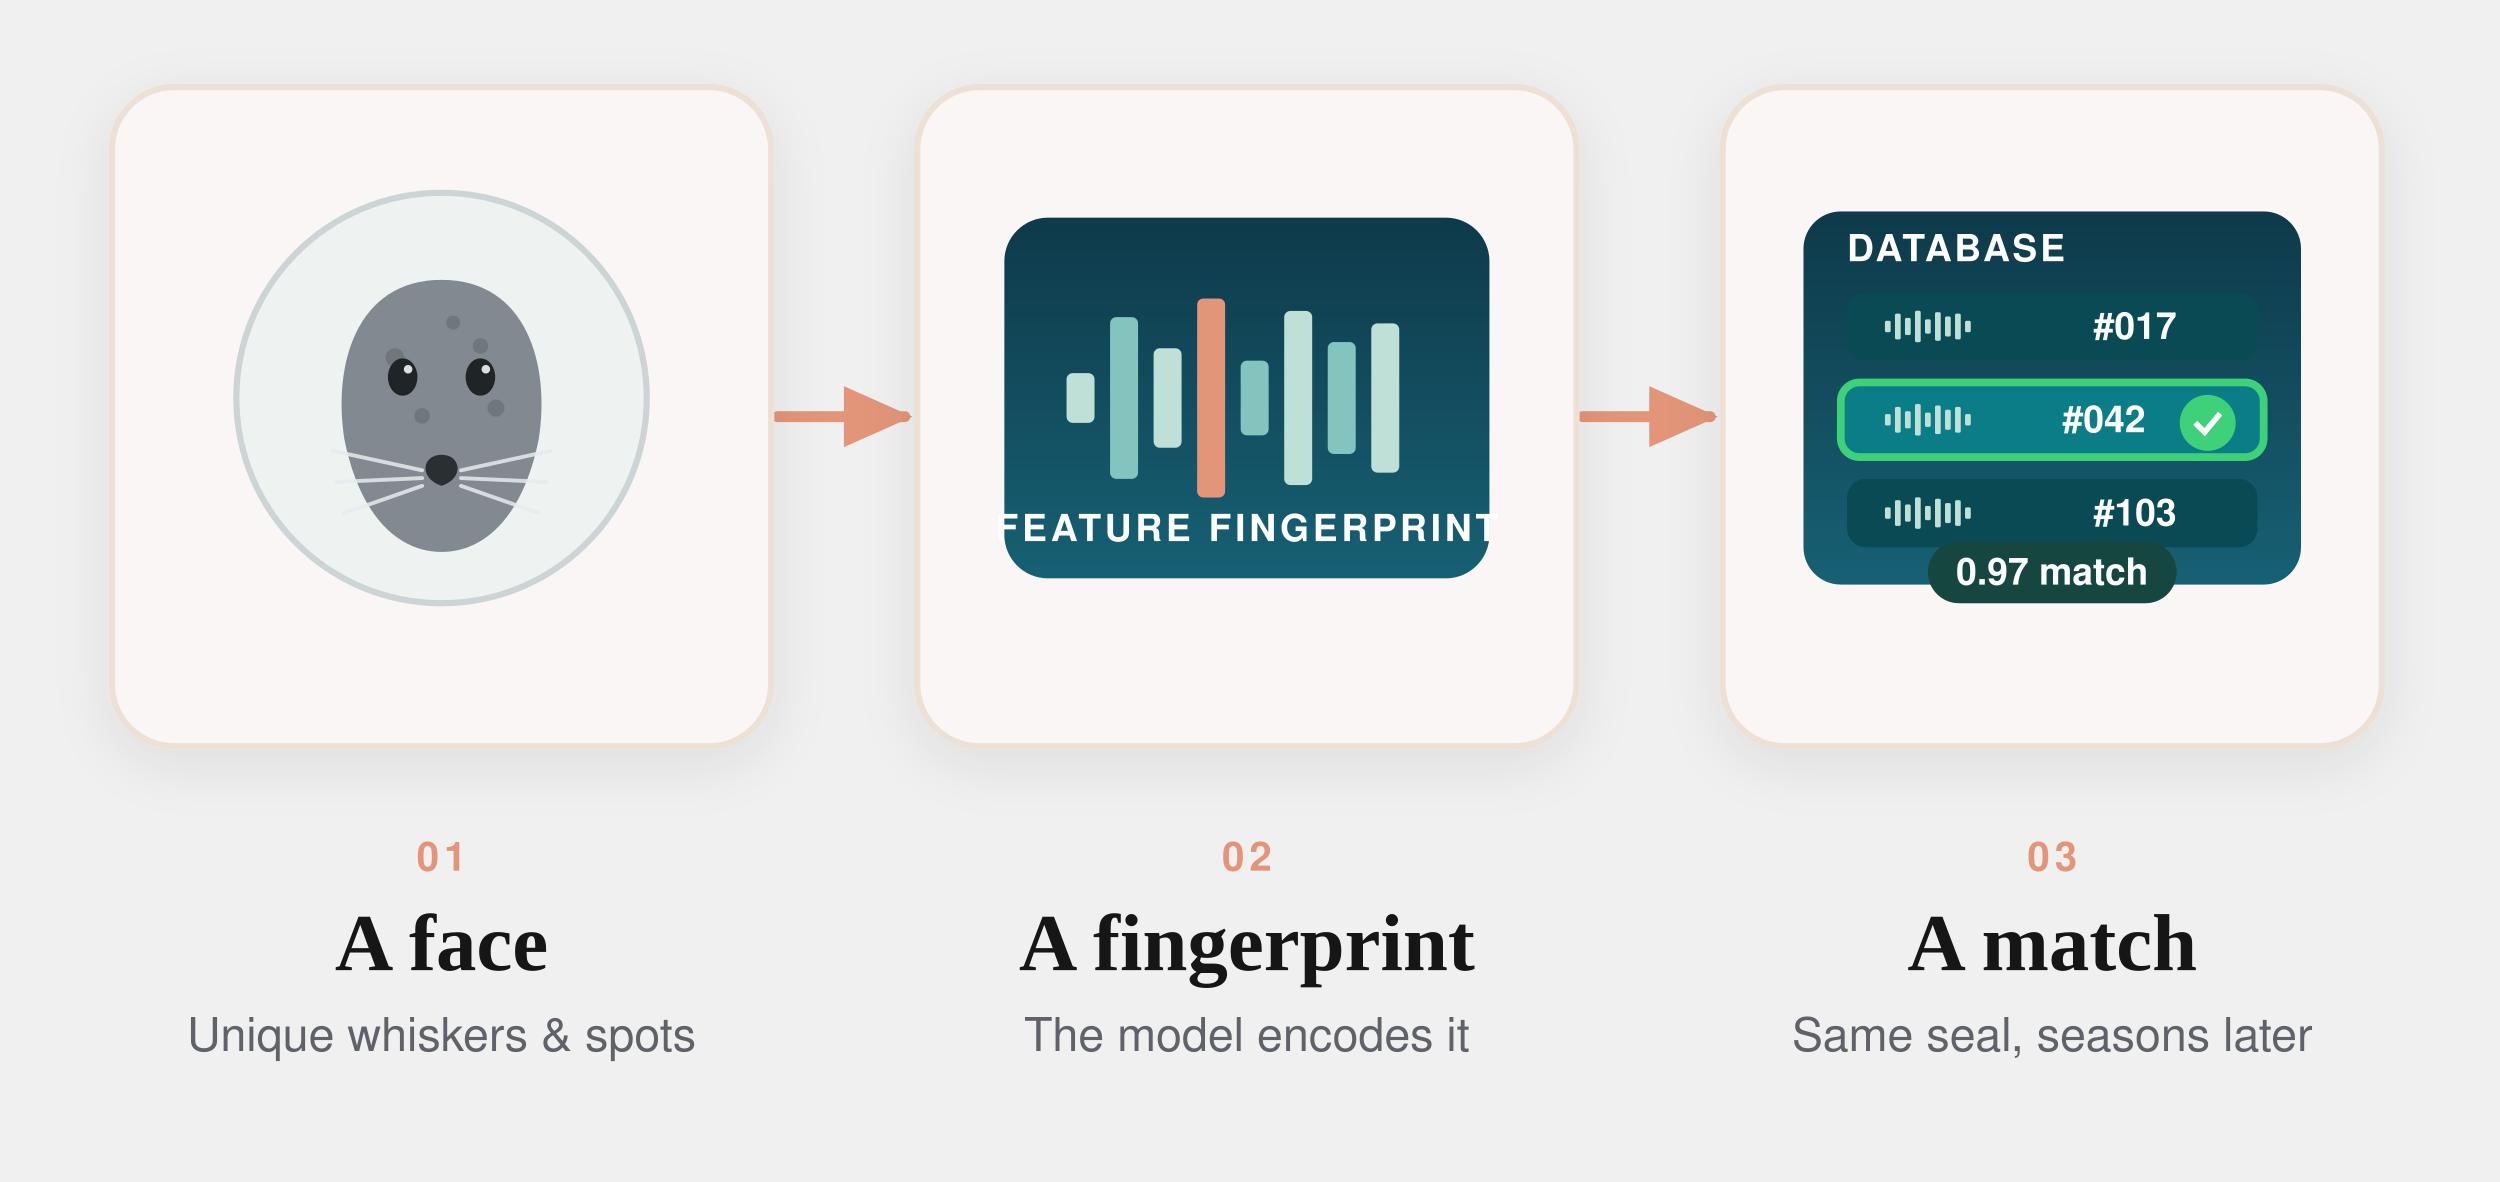
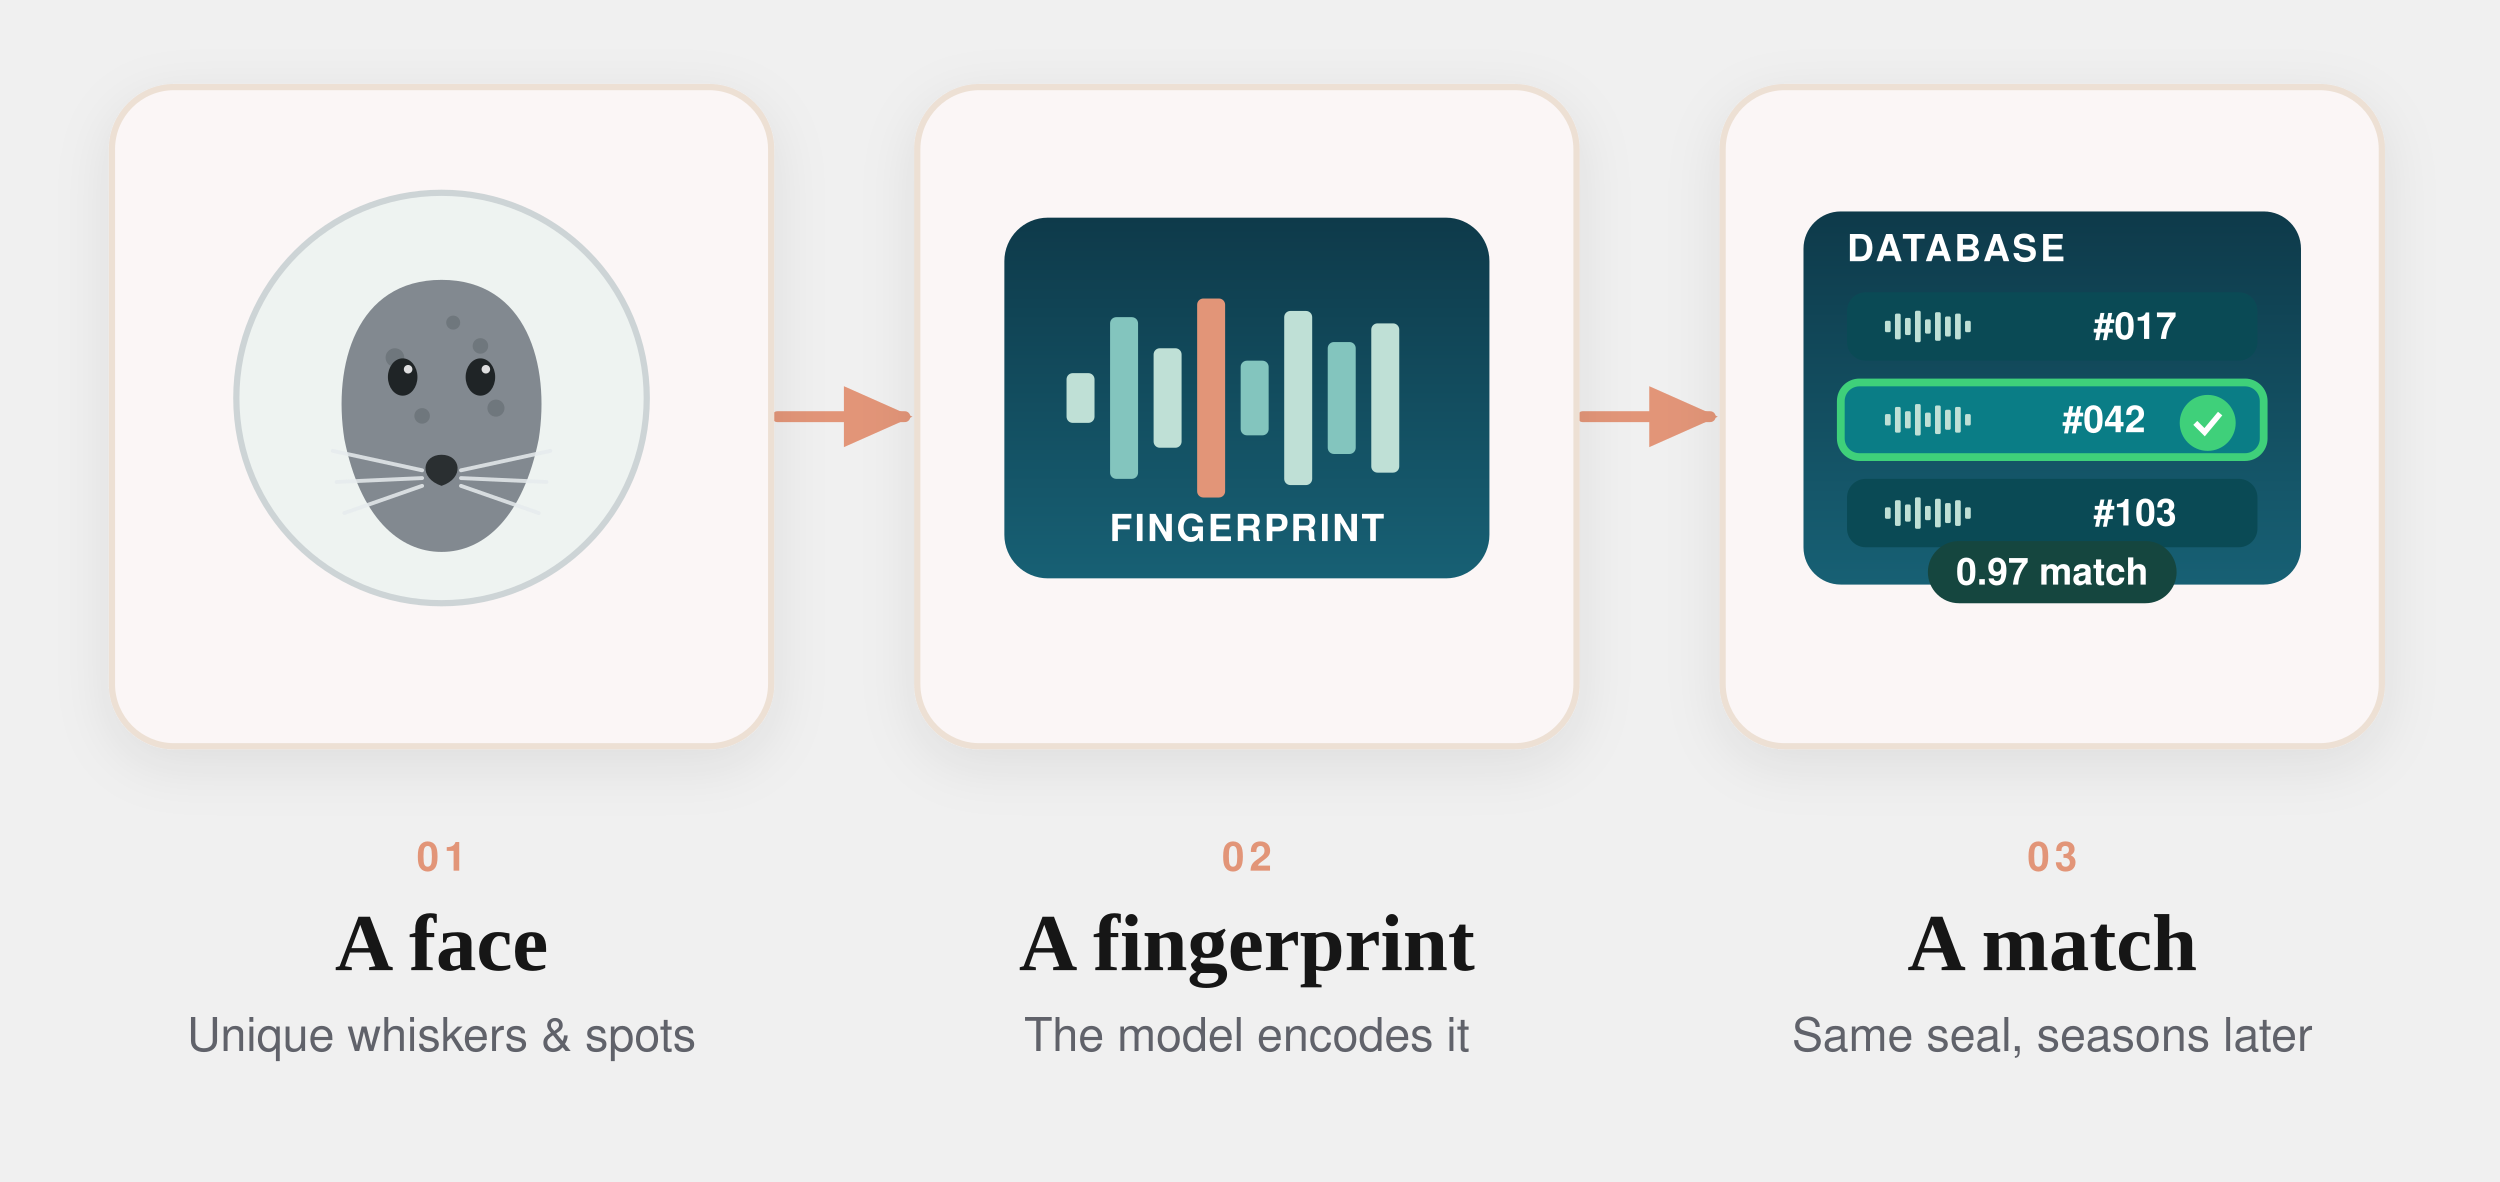
<svg xmlns="http://www.w3.org/2000/svg" viewBox="0 0 804 380" font-family="Mulish, Helvetica, Arial, sans-serif">
  <defs>
    <linearGradient id="panel" x1="0" y1="0" x2="0" y2="1">
      <stop offset="0%" stop-color="#0e3a4a" />
      <stop offset="100%" stop-color="#176074" />
    </linearGradient>
    <marker id="arrow" viewBox="0 0 10 10" refX="8" refY="5" markerWidth="7" markerHeight="7" orient="auto-start-reverse">
      <path d="M0 1 L9 5 L0 9 Z" fill="#e29578" />
    </marker>
    <filter id="cardshadow" x="-20%" y="-20%" width="140%" height="150%">
      <feDropShadow dx="0" dy="5" stdDeviation="9" flood-color="#1c2b28" flood-opacity="0.08" />
    </filter>
    <style>
    .title { font-family: Newsreader, Georgia, 'Times New Roman', serif; font-size: 26px; font-weight: 600; fill: #161616; }
    .desc  { font-size: 15px; fill: #60626a; }
    .step  { font-size: 13px; font-weight: 700; letter-spacing: 0.12em; fill: #e29578; }
    .chip  { font-size: 12px; font-weight: 700; fill: #fff; }
    .bar   { animation: barp 2.4s ease-in-out infinite; }
    .b2{animation-delay:-0.4s}.b3{animation-delay:-0.8s}.b4{animation-delay:-1.2s}.b5{animation-delay:-1.6s}
    .match { animation: glow 2.4s ease-in-out infinite; }
    .wsk   { animation: barp 3s ease-in-out infinite; }
    @keyframes barp { 0%,100%{opacity:0.55} 50%{opacity:1} }
    @keyframes glow { 0%,100%{opacity:0.6} 50%{opacity:1} }
    @media (prefers-reduced-motion: reduce) { * { animation: none !important; } }
  </style>
    <g id="face">
      <path d="M0 -32 C 22 -32 28 -10 25 9 C 21 29 11 38 0 38 C -11 38 -21 29 -25 9 C -28 -10 -22 -32 0 -32 Z" fill="#828990" />
      <g fill="#626a6f" opacity="0.6">
        <circle cx="-12" cy="-12" r="2.4" />
        <circle cx="10" cy="-15" r="2" />
        <circle cx="-5" cy="3" r="2" />
        <circle cx="14" cy="1" r="2.2" />
        <circle cx="3" cy="-21" r="1.8" />
      </g>
      <ellipse cx="-10" cy="-7" rx="3.8" ry="4.8" fill="#1f2426" />
      <ellipse cx="10" cy="-7" rx="3.8" ry="4.8" fill="#1f2426" />
      <circle cx="-8.6" cy="-9" r="1.1" fill="#fff" opacity="0.85" />
      <circle cx="11.4" cy="-9" r="1.1" fill="#fff" opacity="0.85" />
      <path d="M0 13 C 5 13 6 19 0 21 C -6 19 -5 13 0 13 Z" fill="#2a2f31" />
      <g class="wsk" stroke="#e6ebed" stroke-width="1" opacity="0.85" stroke-linecap="round">
        <path d="M-5 17 L-28 12" />
        <path d="M-5 19 L-27 20" />
        <path d="M-5 21 L-25 28" />
        <path d="M5 17 L28 12" />
        <path d="M5 19 L27 20" />
        <path d="M5 21 L25 28" />
      </g>
    </g>
    <g id="fp">
      <g fill="#bfe0d6">
        <rect x="-30" y="-4" width="4" height="8" rx="1" />
        <rect x="-23" y="-9" width="4" height="18" rx="1" />
        <rect x="-16" y="-6" width="4" height="12" rx="1" />
        <rect x="-9" y="-11" width="4" height="22" rx="1" />
        <rect x="-2" y="-5" width="4" height="10" rx="1" />
        <rect x="5" y="-10" width="4" height="20" rx="1" />
        <rect x="12" y="-7" width="4" height="14" rx="1" />
        <rect x="19" y="-9" width="4" height="18" rx="1" />
        <rect x="26" y="-4" width="4" height="8" rx="1" />
      </g>
    </g>
  </defs>
  <g stroke="#e29578" stroke-width="3.5" fill="none" stroke-linecap="round">
    <line x1="250" y1="134" x2="291" y2="134" marker-end="url(#arrow)" />
    <line x1="509" y1="134" x2="550" y2="134" marker-end="url(#arrow)" />
  </g>
  <rect x="36" y="28" width="212" height="212" rx="20" fill="#fbf6f6" stroke="#ede0d4" stroke-width="2" filter="url(#cardshadow)" />
  <g transform="translate(142,128)">
    <circle r="66" fill="#eef3f1" stroke="#cdd4d6" stroke-width="2" />
    <g transform="translate(0,2) scale(1.25)">
      <use href="#face" />
    </g>
  </g>
  <text class="step" x="142" y="280" text-anchor="middle">01</text>
  <text class="title" x="142" y="312" text-anchor="middle">A face</text>
  <text class="desc" x="142" y="338" text-anchor="middle">Unique whiskers &amp; spots</text>
  <rect x="295" y="28" width="212" height="212" rx="20" fill="#fbf6f6" stroke="#ede0d4" stroke-width="2" filter="url(#cardshadow)" />
  <g transform="translate(401,128)">
    <rect x="-78" y="-58" width="156" height="116" rx="14" fill="url(#panel)" />
    <g>
      <rect class="bar" x="-58" y="-8" width="9" height="16" rx="2" fill="#bfe0d6" />
      <rect class="bar b2" x="-44" y="-26" width="9" height="52" rx="2" fill="#83c5be" />
      <rect class="bar b3" x="-30" y="-16" width="9" height="32" rx="2" fill="#bfe0d6" />
      <rect class="bar b4" x="-16" y="-32" width="9" height="64" rx="2" fill="#e29578" />
      <rect class="bar b5" x="-2" y="-12" width="9" height="24" rx="2" fill="#83c5be" />
      <rect class="bar b2" x="12" y="-28" width="9" height="56" rx="2" fill="#bfe0d6" />
      <rect class="bar b3" x="26" y="-18" width="9" height="36" rx="2" fill="#83c5be" />
      <rect class="bar b4" x="40" y="-24" width="9" height="48" rx="2" fill="#bfe0d6" />
    </g>
-     <text class="chip" x="0" y="46" text-anchor="middle" font-size="10" fill="#cfe9e0" letter-spacing="0.1em">FEATURE FINGERPRINT</text>
+     <text class="chip" x="0" y="46" text-anchor="middle" font-size="10" fill="#cfe9e0" letter-spacing="0.06em">FINGERPRINT</text>
  </g>
  <text class="step" x="401" y="280" text-anchor="middle">02</text>
  <text class="title" x="401" y="312" text-anchor="middle">A fingerprint</text>
  <text class="desc" x="401" y="338" text-anchor="middle">The model encodes it</text>
  <rect x="554" y="28" width="212" height="212" rx="20" fill="#fbf6f6" stroke="#ede0d4" stroke-width="2" filter="url(#cardshadow)" />
  <g transform="translate(660,128)">
    <rect x="-80" y="-60" width="160" height="120" rx="12" fill="url(#panel)" />
    <text class="chip" x="-66" y="-44" font-size="10" fill="#cfe9e0" letter-spacing="0.08em">DATABASE</text>
    <g transform="translate(0,-22)">
      <g>
        <rect x="-66" y="-12" width="132" height="22" rx="6" fill="#0a4a55" />
        <g transform="translate(-40,-1) scale(0.46)">
          <use href="#fp" />
        </g>
        <text class="chip" x="40" y="3" text-anchor="end" font-size="11" fill="#9fc3c0">#017</text>
      </g>
    </g>
    <g transform="translate(0,8)" class="match">
      <rect x="-68" y="-13" width="136" height="24" rx="6" fill="#0a7d86" stroke="#3fd07a" stroke-width="2.5" />
      <g transform="translate(-40,-1) scale(0.46)">
        <use href="#fp" />
      </g>
      <text class="chip" x="30" y="3" text-anchor="end">#042</text>
      <circle cx="50" cy="0" r="9" fill="#3fd07a" />
      <path d="M46 0 L49 3 L54 -3" stroke="#fff" stroke-width="1.8" fill="none" />
    </g>
    <g transform="translate(0,38)">
      <g>
        <rect x="-66" y="-12" width="132" height="22" rx="6" fill="#0a4a55" />
        <g transform="translate(-40,-1) scale(0.46)">
          <use href="#fp" />
        </g>
        <text class="chip" x="40" y="3" text-anchor="end" font-size="11" fill="#9fc3c0">#103</text>
      </g>
    </g>
    <g transform="translate(0,56)">
      <rect x="-40" y="-10" width="80" height="20" rx="10" fill="#15463f" />
      <text class="chip" x="0" y="4" text-anchor="middle" font-size="11">0.97 match</text>
    </g>
  </g>
  <text class="step" x="660" y="280" text-anchor="middle">03</text>
  <text class="title" x="660" y="312" text-anchor="middle">A match</text>
  <text class="desc" x="660" y="338" text-anchor="middle">Same seal, seasons later</text>
</svg>
